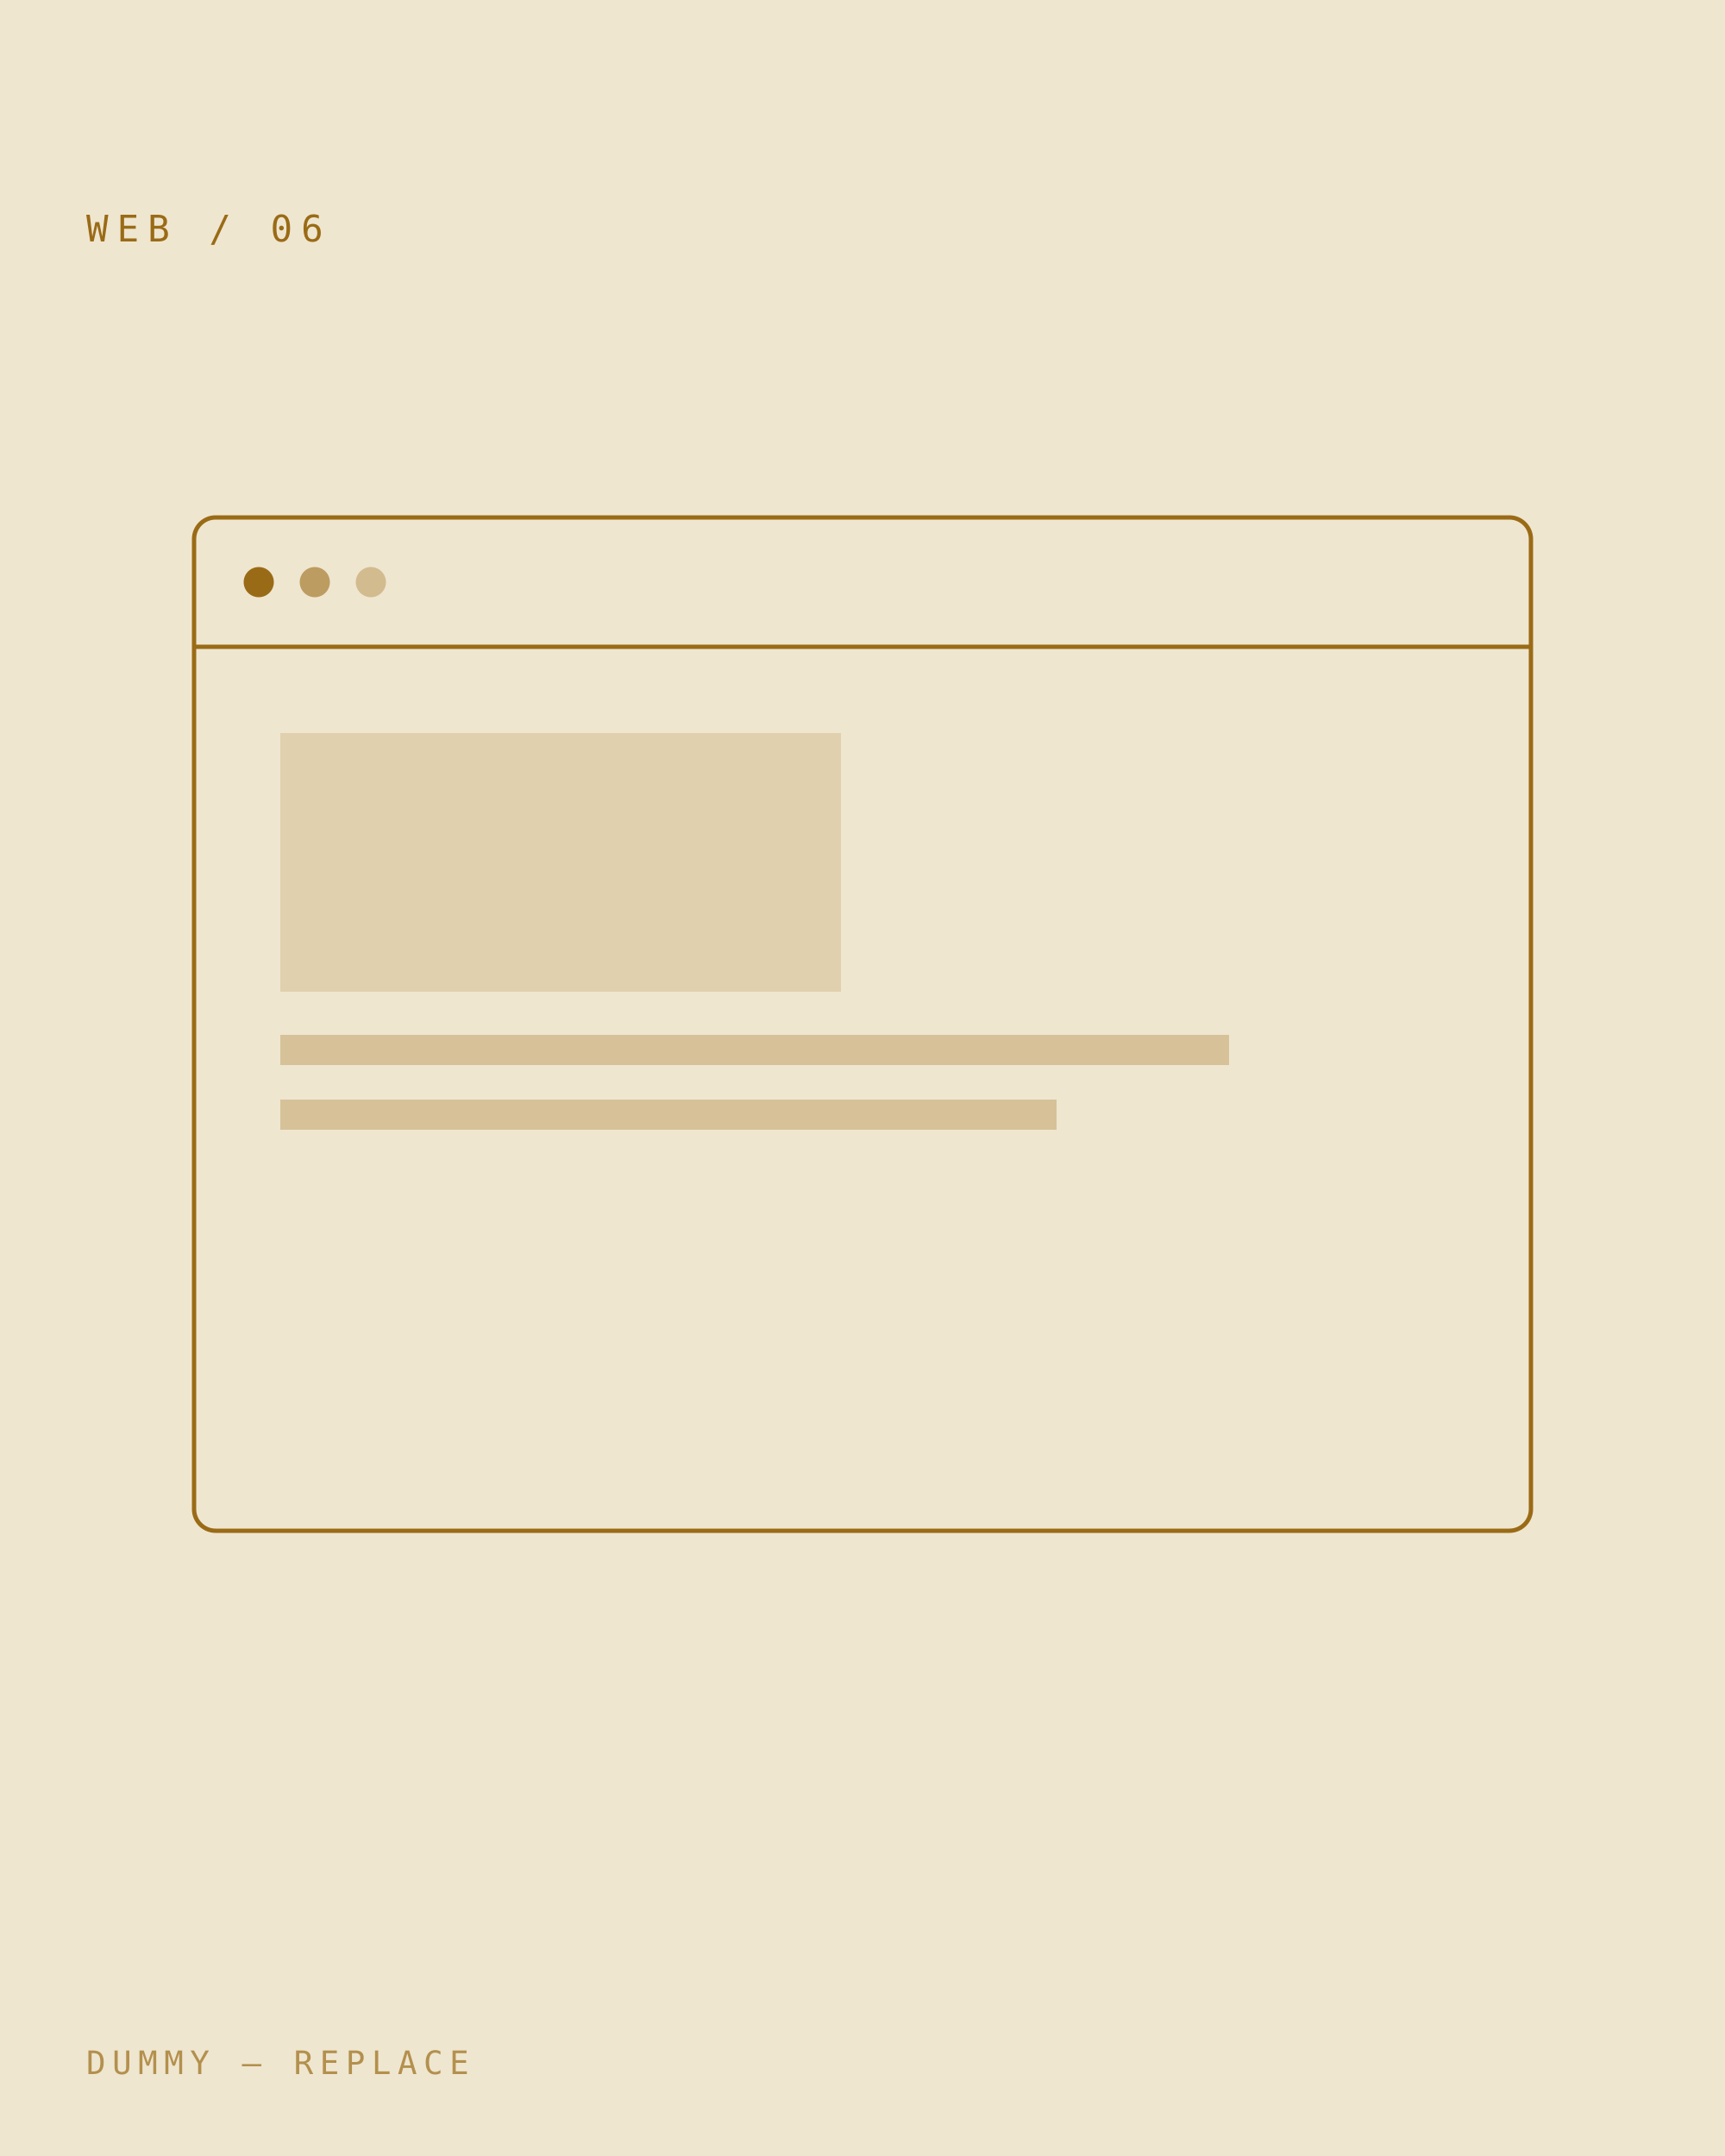
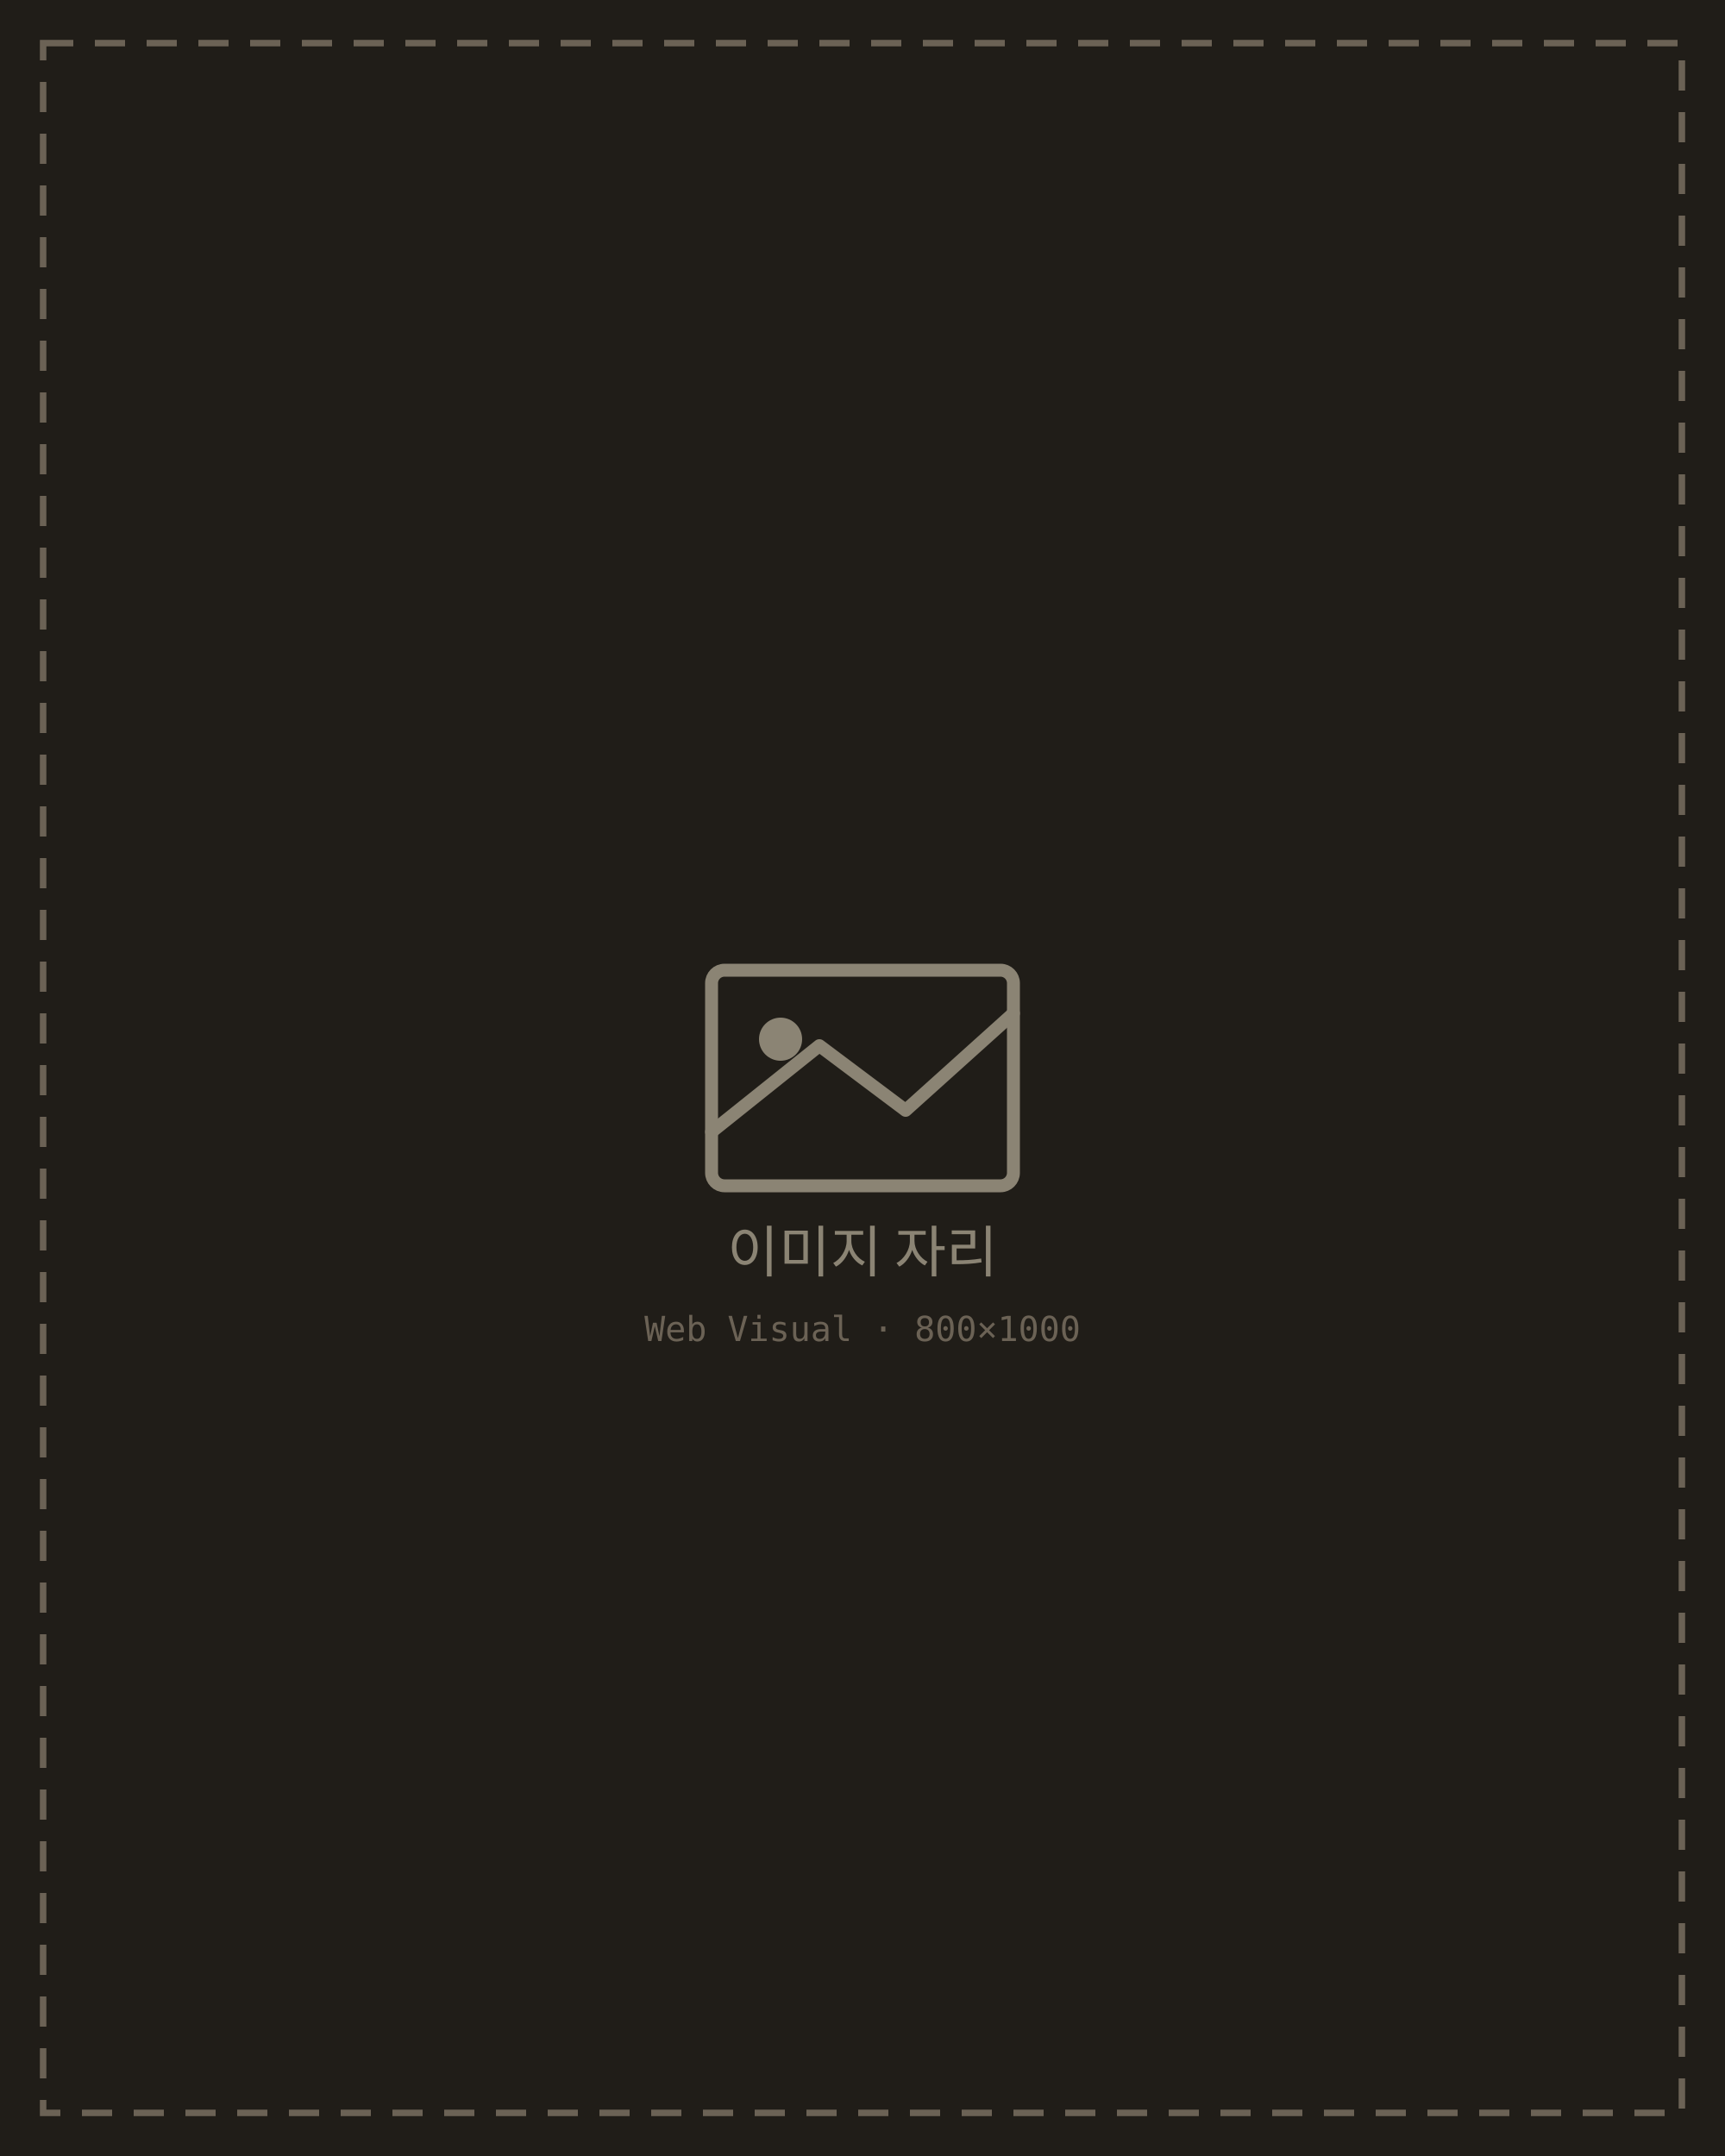
- <svg xmlns="http://www.w3.org/2000/svg" viewBox="0 0 800 1000" role="img" aria-label="graphic placeholder">
-   <rect width="800" height="1000" fill="#efe6d0" />
-   <rect x="90" y="240" width="620" height="470" rx="10" fill="none" stroke="#9a6b16" stroke-width="2" />
-   <line x1="90" y1="300" x2="710" y2="300" stroke="#9a6b16" stroke-width="2" />
-   <circle cx="120" cy="270" r="7" fill="#9a6b16" />
-   <circle cx="146" cy="270" r="7" fill="#9a6b16" opacity="0.6" />
-   <circle cx="172" cy="270" r="7" fill="#9a6b16" opacity="0.35" />
-   <rect x="130" y="340" width="260" height="120" fill="#9a6b16" opacity="0.18" />
-   <rect x="130" y="480" width="440" height="14" fill="#9a6b16" opacity="0.3" />
-   <rect x="130" y="510" width="360" height="14" fill="#9a6b16" opacity="0.3" />
-   <text x="40" y="112" font-family="ui-monospace,monospace" font-size="17" letter-spacing="4" fill="#9a6b16">WEB / 06</text>
-   <text x="40" y="962" font-family="ui-monospace,Menlo,monospace" font-size="15" letter-spacing="3" fill="#9a6b16" opacity="0.7">DUMMY — REPLACE</text>
+ <svg xmlns="http://www.w3.org/2000/svg" viewBox="0 0 800 1000" role="img" aria-label="이미지 자리 - Web Visual">
+   <rect width="800" height="1000" fill="#201d18" />
+   <rect x="20" y="20" width="760" height="960" fill="none" stroke="#6b6255" stroke-width="3" stroke-dasharray="14 10" />
+   <g stroke="#8b8474" stroke-width="6" fill="none" stroke-linejoin="round" stroke-linecap="round">
+     <rect x="330" y="450" width="140" height="100" rx="6" />
+     <circle cx="362" cy="482" r="10" fill="#8b8474" stroke="none" />
+     <path d="M330 525 L380 485 L420 515 L470 470" />
+   </g>
+   <text x="400" y="590" font-family="ui-monospace,Menlo,monospace" font-size="26" fill="#8b8474" text-anchor="middle">이미지 자리</text>
+   <text x="400" y="622" font-family="ui-monospace,Menlo,monospace" font-size="16" fill="#6b6255" text-anchor="middle">Web Visual · 800×1000</text>
</svg>
